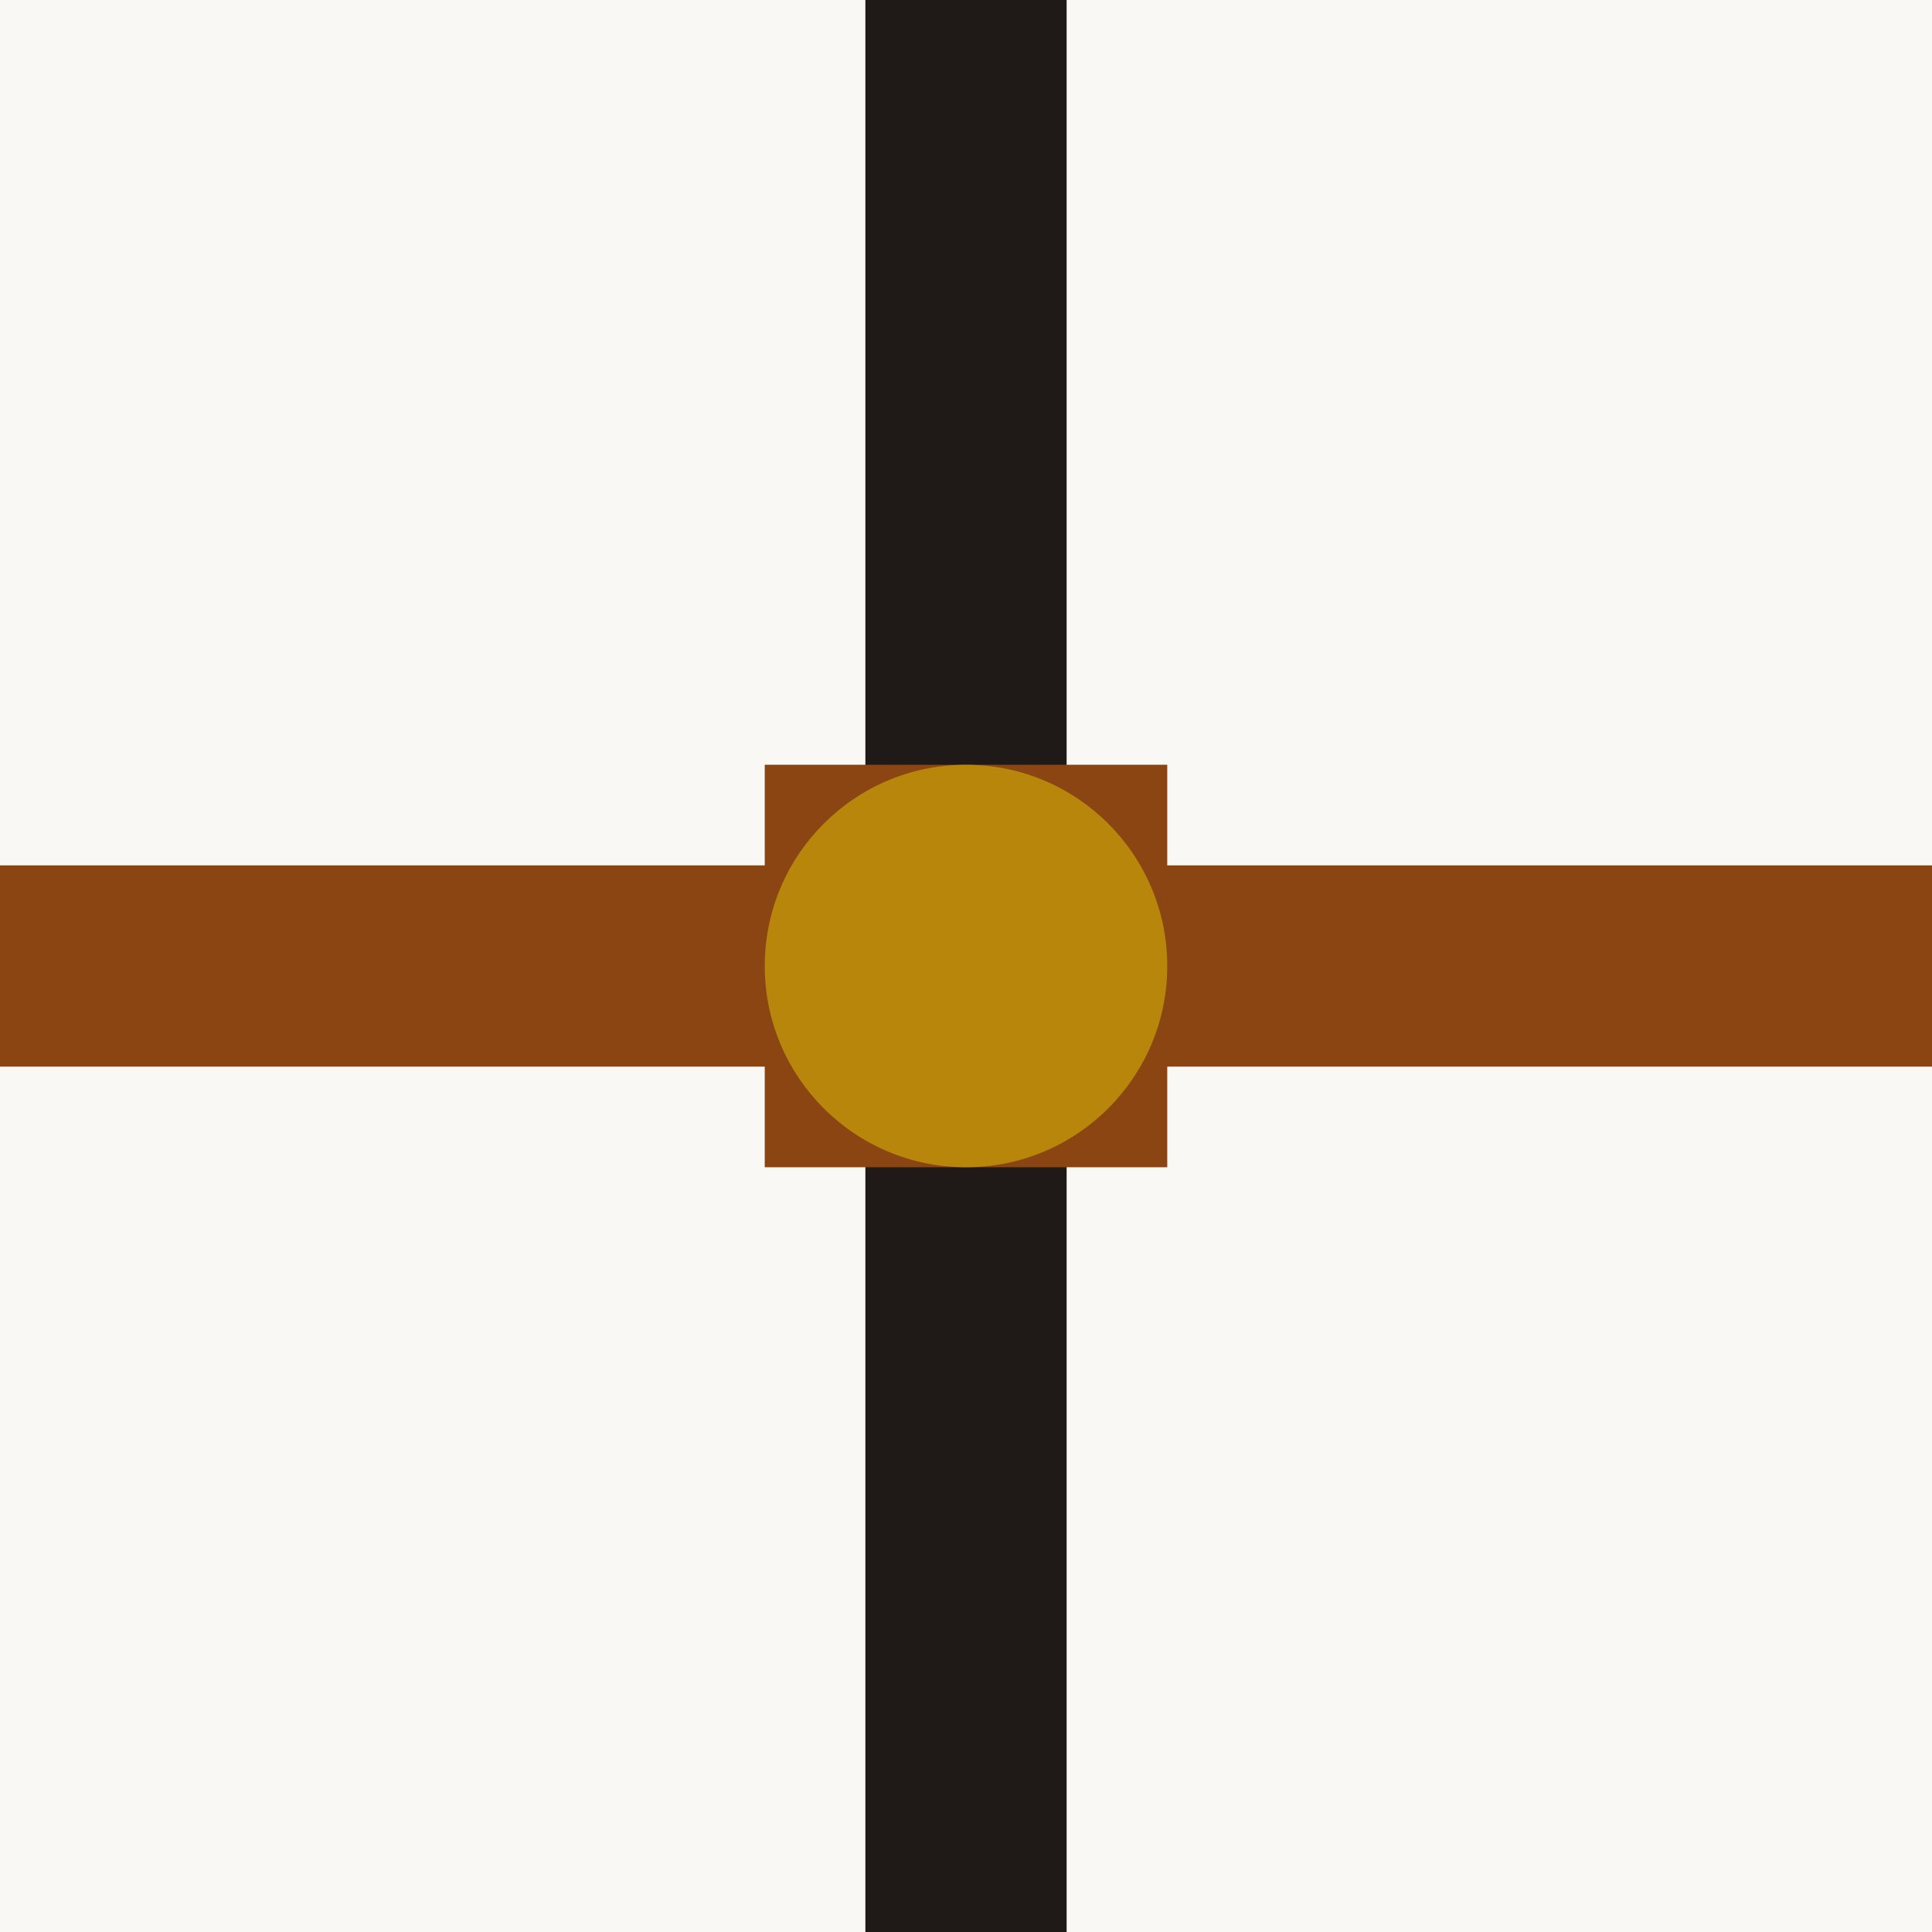
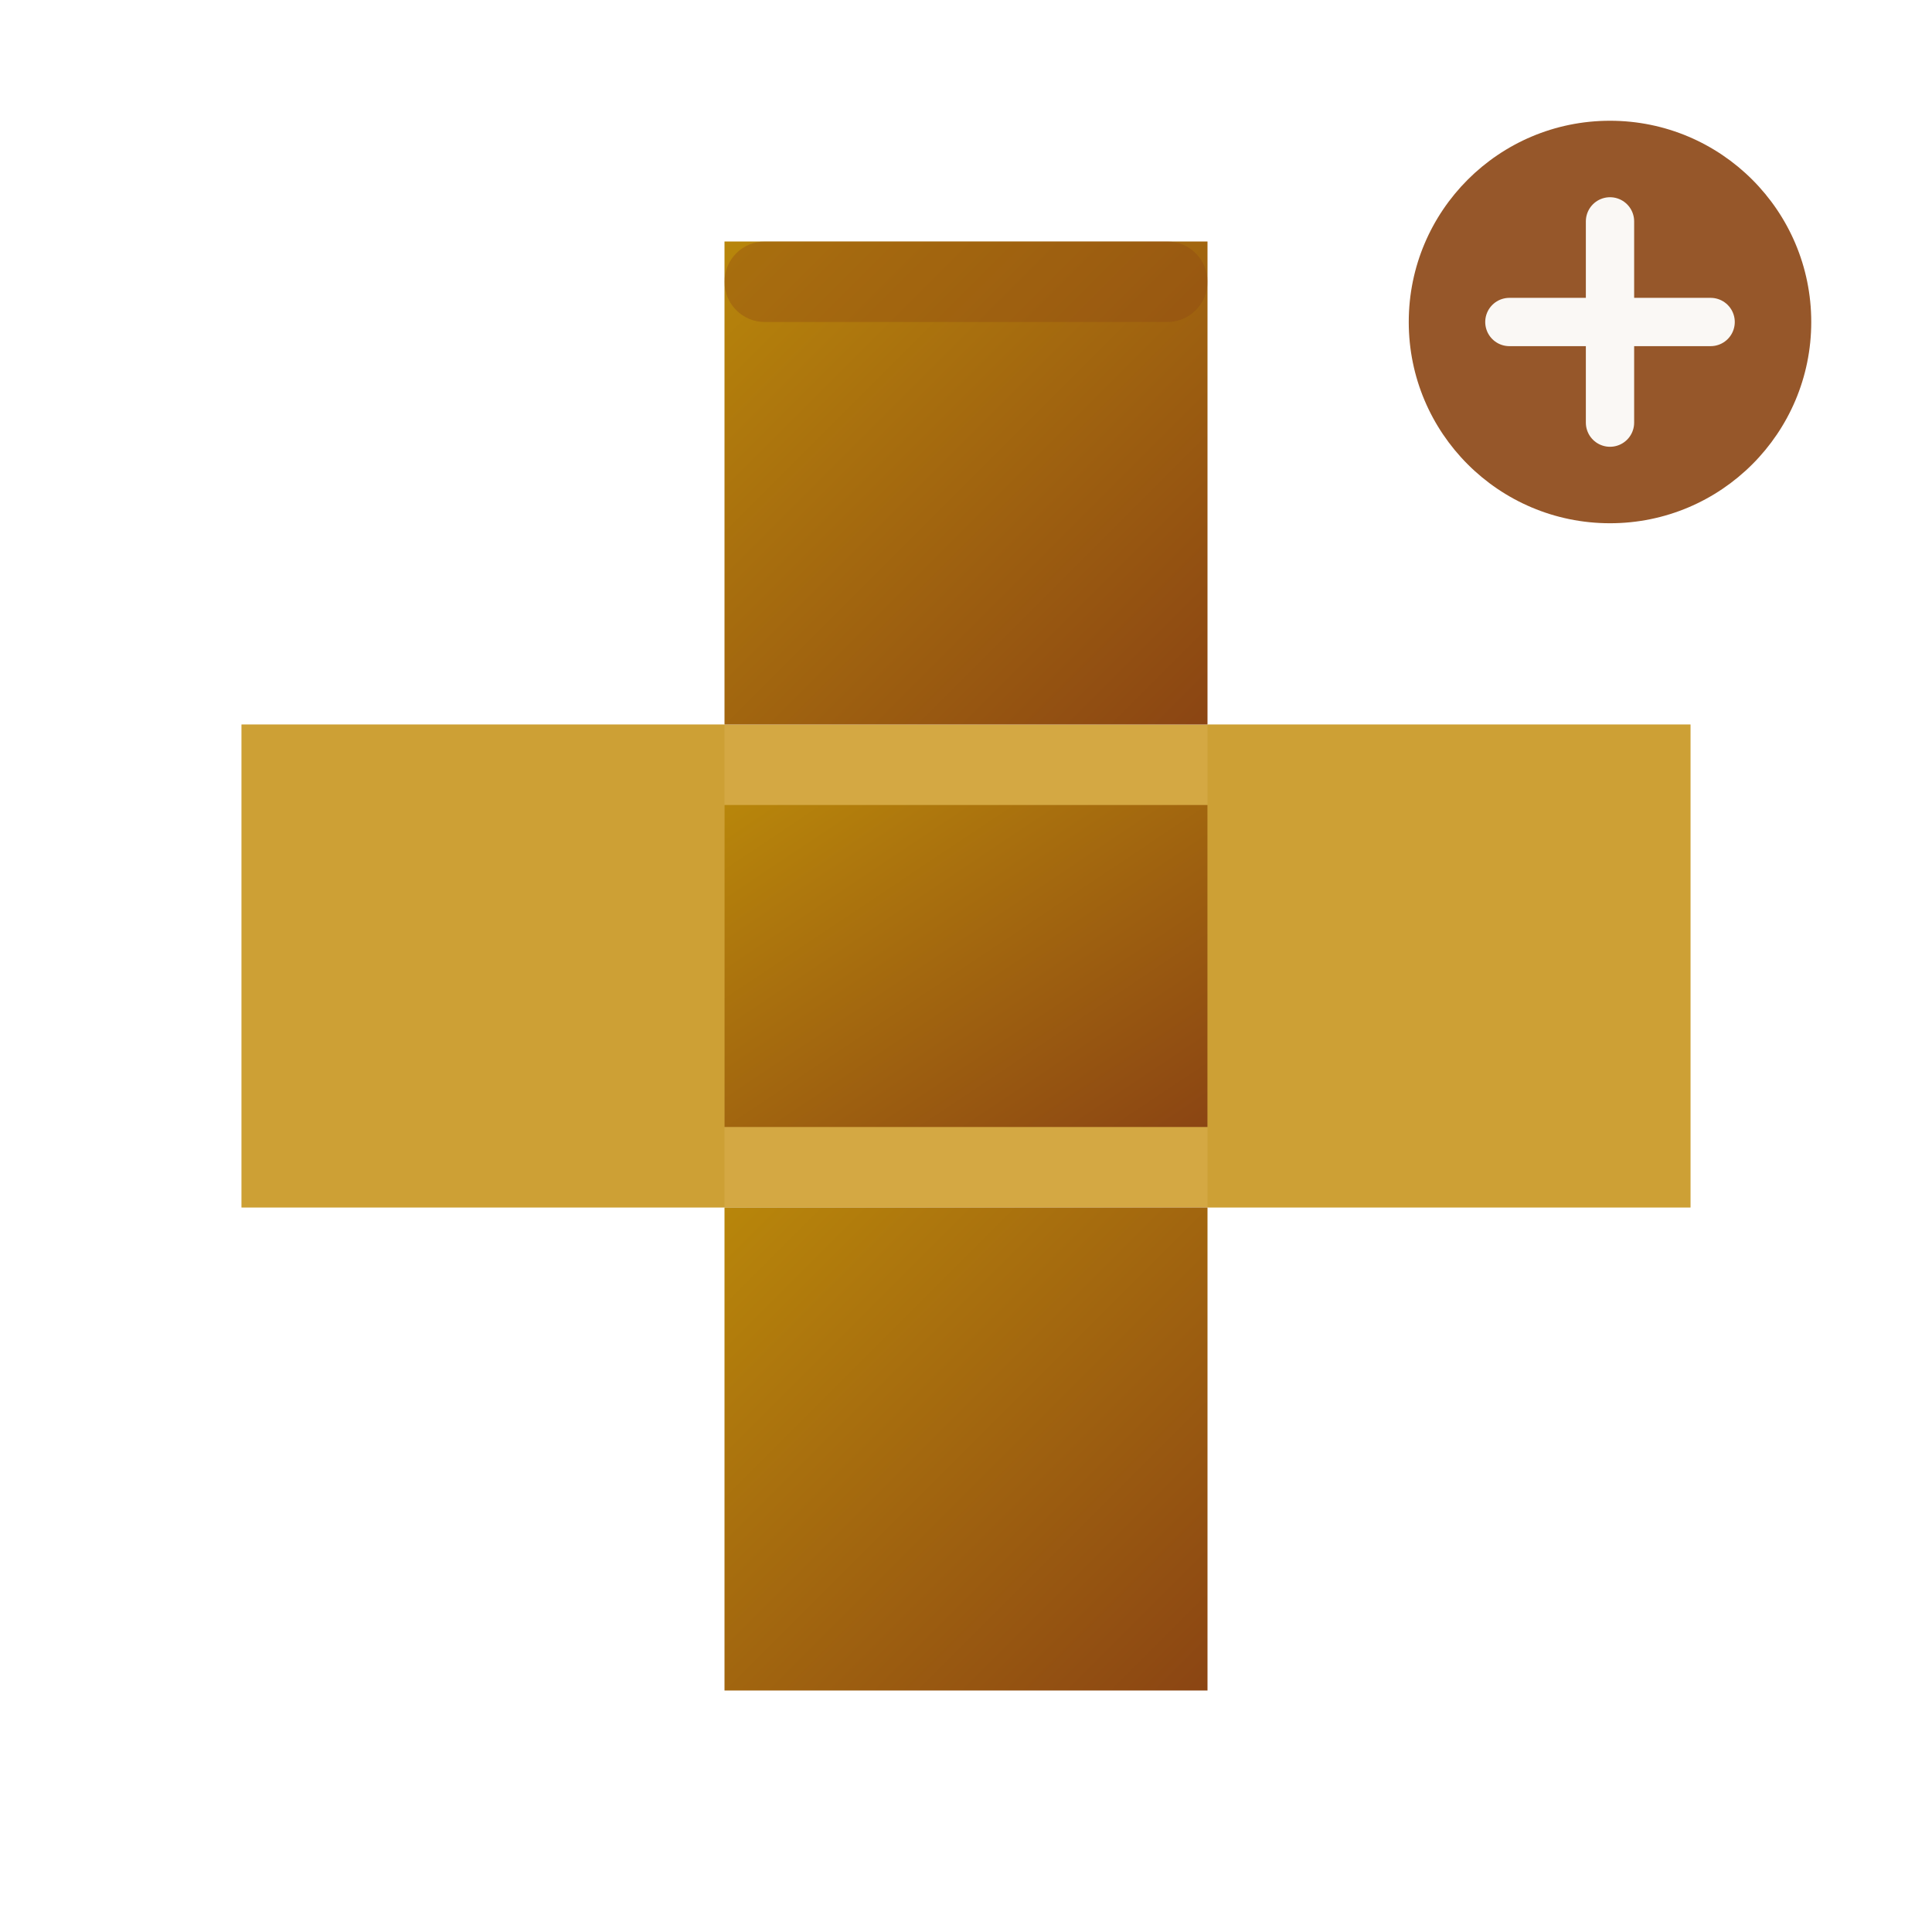
- <svg xmlns="http://www.w3.org/2000/svg" viewBox="0 0 48 48" fill="none" width="48" height="48">
-   <rect width="48" height="48" fill="#FAF8F5" />
-   <g stroke-width="5" stroke-linecap="square">
-     <line x1="2" y1="24" x2="46" y2="24" stroke="#8B4513" />
-     <line x1="24" y1="2" x2="24" y2="46" stroke="#1F1A17" />
+ <svg xmlns="http://www.w3.org/2000/svg" viewBox="0 0 48 48" width="48" height="48">
+   <defs>
+     <linearGradient id="goldGradientIconLight" x1="0%" y1="0%" x2="100%" y2="100%">
+       <stop offset="0%" style="stop-color:#B8860B;stop-opacity:1" />
+       <stop offset="100%" style="stop-color:#8B4513;stop-opacity:1" />
+     </linearGradient>
+   </defs>
+   <g transform="translate(24, 24)">
+     <path d="M -18 -6 L 18 -6 L 18 6 L -18 6 Z" fill="#D4A843" stroke="none" />
+     <path d="M -6 -18 L 6 -18 L 6 -6 L -6 -6 Z" fill="url(#goldGradientIconLight)" stroke="none" />
+     <path d="M -6 -4 L -6 4 L 6 4 L 6 -4 Z" fill="url(#goldGradientIconLight)" stroke="none" />
+     <path d="M -6 6 L 6 6 L 6 18 L -6 18 Z" fill="url(#goldGradientIconLight)" stroke="none" />
+     <path d="M -18 -6 L -6 -6 L -6 6 L -18 6 Z" fill="#B8860B" stroke="none" opacity="0.25" />
+     <path d="M 6 -6 L 18 -6 L 18 6 L 6 6 Z" fill="#B8860B" stroke="none" opacity="0.25" />
+     <rect x="-6" y="-18" width="12" height="2" fill="#8B4513" opacity="0.35" rx="1" />
  </g>
-   <rect x="19" y="19" width="10" height="10" fill="#8B4513" stroke="none" />
-   <circle cx="24" cy="24" r="5" fill="#B8860B" />
+   <circle cx="40" cy="8" r="5" fill="#8B4513" opacity="0.9" />
+   <path d="M 40 5.5 L 40 10.5 M 37.5 8 L 42.5 8" stroke="#FAF8F5" stroke-width="1.2" stroke-linecap="round" />
</svg>
